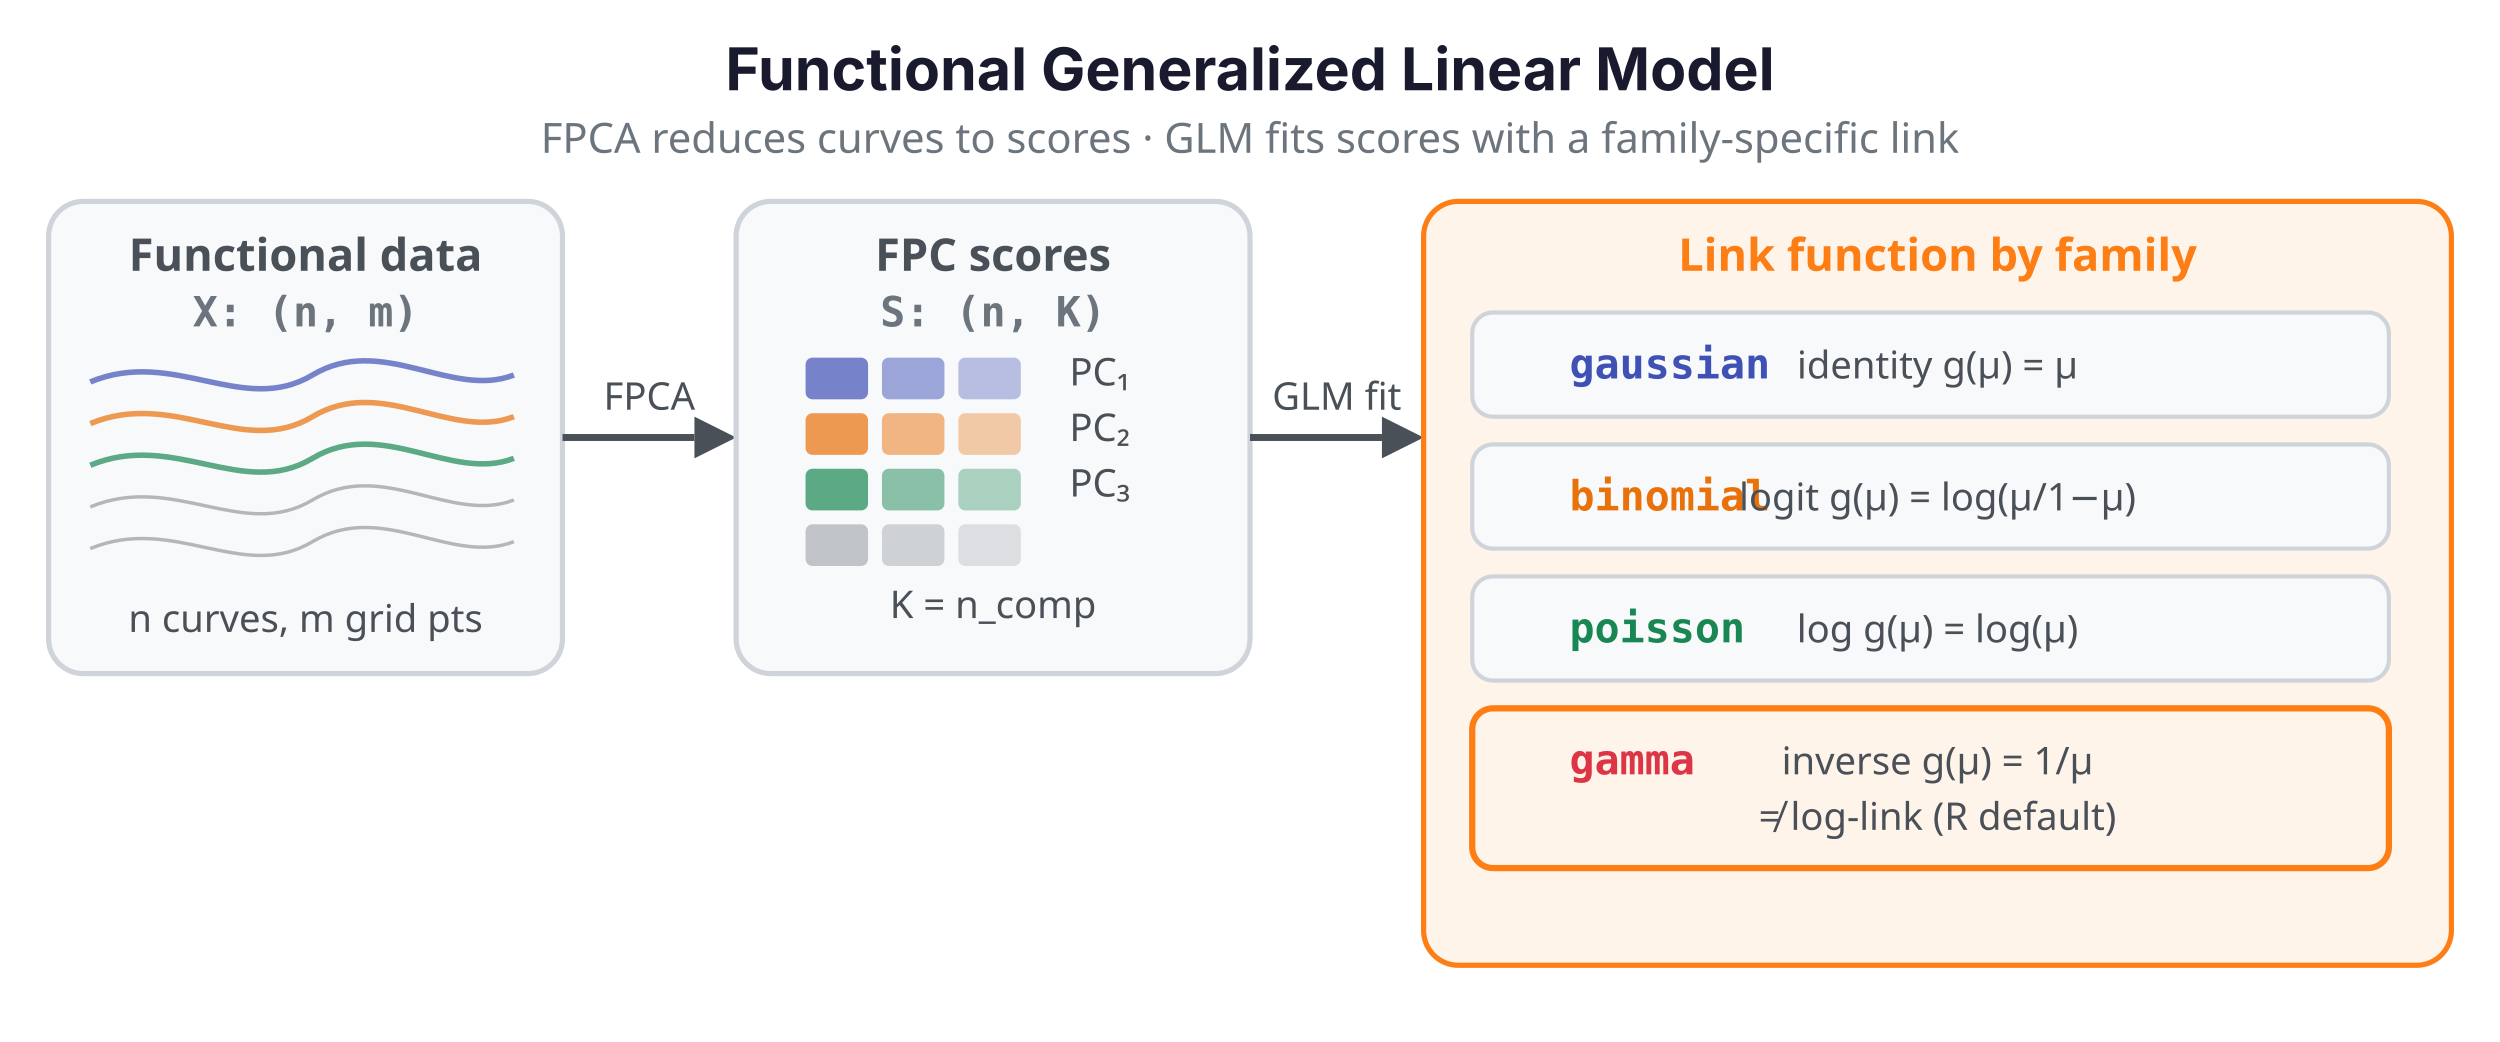
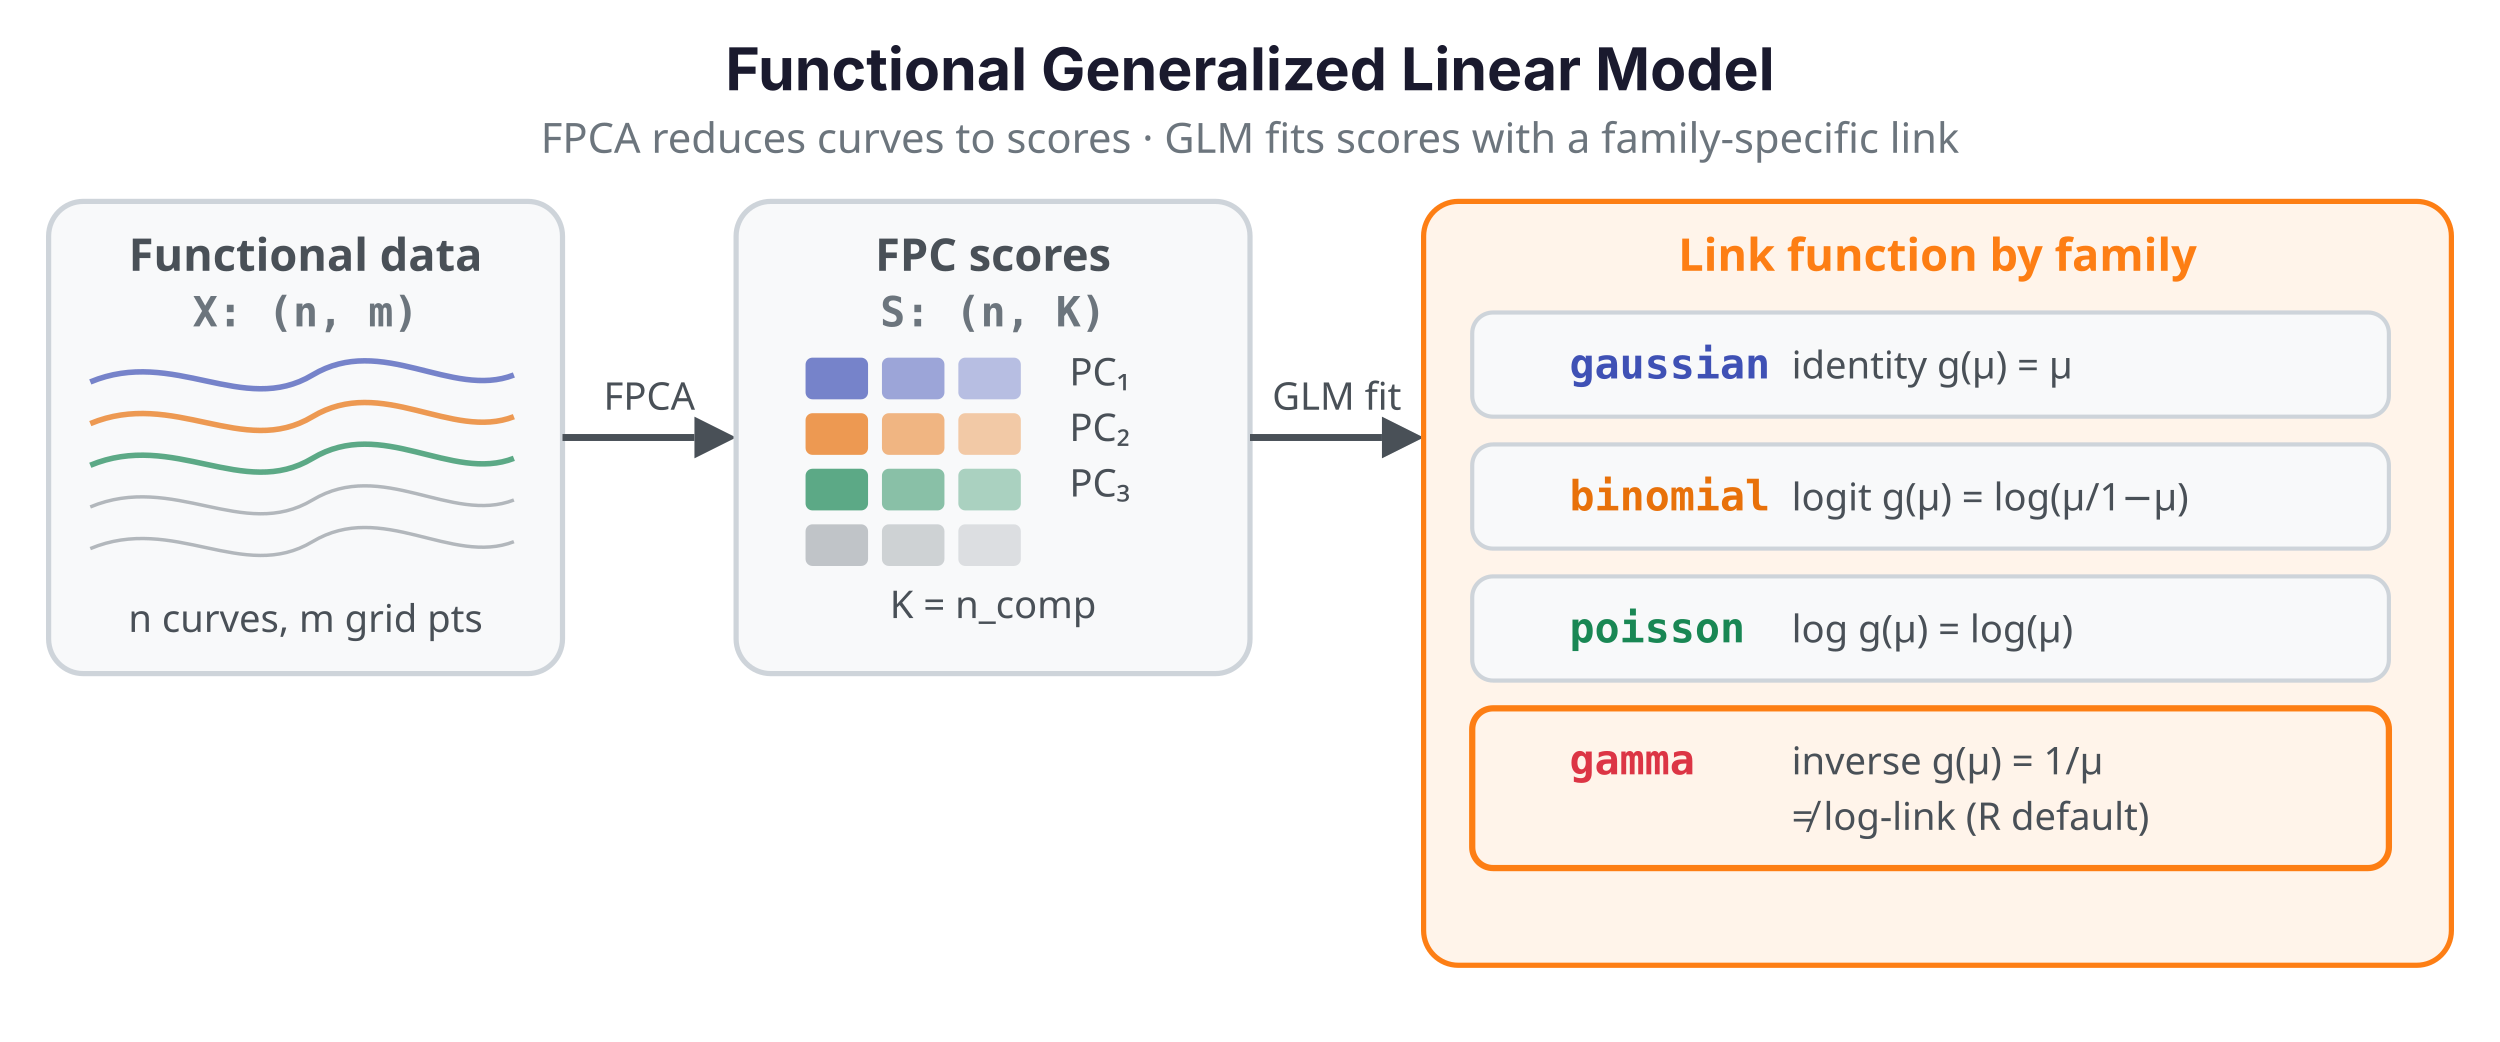
- <svg xmlns="http://www.w3.org/2000/svg" viewBox="0 0 720 300" fill="none" role="img" aria-label="Functional GLM — FPCA projection to FPC scores, then GLM with family-dependent link function">
+ <svg xmlns="http://www.w3.org/2000/svg" viewBox="0 0 720 300" fill="none" role="img" aria-label="Functional Generalized Linear Model" aria-labelledby="functional-glm-title functional-glm-desc">
  <style>
    .ttl{font:700 17px system-ui,-apple-system,sans-serif;fill:#1a1a2e}
    .sub{font:400 12px system-ui,sans-serif;fill:#6c757d}
    .lab{font:700 13px system-ui,sans-serif}
    .sm{font:400 11px system-ui,sans-serif;fill:#495057}
    .mono{font:600 12px ui-monospace,monospace}
  </style>
  <text class="ttl" x="360" y="26" text-anchor="middle">Functional Generalized Linear Model</text>
  <text class="sub" x="360" y="44" text-anchor="middle">FPCA reduces curves to scores · GLM fits scores with a family-specific link</text>
  <rect x="14" y="58" width="148" height="136" rx="10" fill="#f8f9fa" stroke="#ced4da" stroke-width="1.5" />
  <text class="lab" x="88" y="78" text-anchor="middle" fill="#495057">Functional data</text>
  <text class="mono" x="88" y="94" text-anchor="middle" fill="#6c757d" font-size="10">X: (n, m)</text>
  <path d="M26 110 C50 100 70 120 90 108 C110 96 130 115 148 108" stroke="#3f51b5" stroke-width="1.6" opacity="0.7" />
  <path d="M26 122 C50 112 70 132 90 120 C110 108 130 127 148 120" stroke="#e8710a" stroke-width="1.6" opacity="0.7" />
  <path d="M26 134 C50 124 70 144 90 132 C110 120 130 139 148 132" stroke="#198754" stroke-width="1.6" opacity="0.7" />
  <path d="M26 146 C50 136 70 156 90 144 C110 132 130 151 148 144" stroke="#6c757d" stroke-width="1.0" opacity="0.5" />
  <path d="M26 158 C50 148 70 168 90 156 C110 144 130 163 148 156" stroke="#6c757d" stroke-width="1.0" opacity="0.5" />
  <text class="sm" x="88" y="182" text-anchor="middle">n curves, m grid pts</text>
  <line x1="162" y1="126" x2="200" y2="126" stroke="#495057" stroke-width="2.0" />
  <polygon points="200,120 212,126 200,132" fill="#495057" />
  <text class="sm" x="187" y="118" text-anchor="middle">FPCA</text>
  <rect x="212" y="58" width="148" height="136" rx="10" fill="#f8f9fa" stroke="#ced4da" stroke-width="1.5" />
  <text class="lab" x="286" y="78" text-anchor="middle" fill="#495057">FPC scores</text>
  <text class="mono" x="286" y="94" text-anchor="middle" fill="#6c757d" font-size="10">S: (n, K)</text>
  <rect x="232" y="103" width="18" height="12" rx="2" fill="#3f51b5" opacity="0.7" />
  <rect x="254" y="103" width="18" height="12" rx="2" fill="#3f51b5" opacity="0.5" />
  <rect x="276" y="103" width="18" height="12" rx="2" fill="#3f51b5" opacity="0.35" />
  <rect x="232" y="119" width="18" height="12" rx="2" fill="#e8710a" opacity="0.7" />
  <rect x="254" y="119" width="18" height="12" rx="2" fill="#e8710a" opacity="0.5" />
  <rect x="276" y="119" width="18" height="12" rx="2" fill="#e8710a" opacity="0.35" />
  <rect x="232" y="135" width="18" height="12" rx="2" fill="#198754" opacity="0.7" />
  <rect x="254" y="135" width="18" height="12" rx="2" fill="#198754" opacity="0.5" />
  <rect x="276" y="135" width="18" height="12" rx="2" fill="#198754" opacity="0.35" />
  <rect x="232" y="151" width="18" height="12" rx="2" fill="#6c757d" opacity="0.4" />
  <rect x="254" y="151" width="18" height="12" rx="2" fill="#6c757d" opacity="0.3" />
  <rect x="276" y="151" width="18" height="12" rx="2" fill="#6c757d" opacity="0.2" />
  <text class="sm" x="308" y="111" fill="#6c757d">PC₁</text>
  <text class="sm" x="308" y="127" fill="#6c757d">PC₂</text>
  <text class="sm" x="308" y="143" fill="#6c757d">PC₃</text>
  <text class="sm" x="286" y="178" text-anchor="middle">K = n_comp</text>
  <line x1="360" y1="126" x2="398" y2="126" stroke="#495057" stroke-width="2.0" />
  <polygon points="398,120 410,126 398,132" fill="#495057" />
  <text class="sm" x="385" y="118" text-anchor="middle">GLM fit</text>
  <rect x="410" y="58" width="296" height="220" rx="10" fill="#fff4ea" stroke="#fd7e14" stroke-width="1.5" />
  <text class="lab" x="558" y="78" text-anchor="middle" fill="#fd7e14">Link function by family</text>
  <rect x="424" y="90" width="264" height="30" rx="6" fill="#f8f9fa" stroke="#ced4da" stroke-width="1.2" />
  <text class="mono" x="452" y="109" fill="#3f51b5" font-size="10">gaussian</text>
-   <text class="sm" x="558" y="109" text-anchor="middle" fill="#495057">identity   g(μ) = μ</text>
+   <text class="sm" x="516" y="109" text-anchor="start" fill="#495057">identity   g(μ) = μ</text>
  <rect x="424" y="128" width="264" height="30" rx="6" fill="#f8f9fa" stroke="#ced4da" stroke-width="1.2" />
  <text class="mono" x="452" y="147" fill="#e8710a" font-size="10">binomial</text>
-   <text class="sm" x="558" y="147" text-anchor="middle" fill="#495057">logit   g(μ) = log(μ/1−μ)</text>
+   <text class="sm" x="516" y="147" text-anchor="start" fill="#495057">logit   g(μ) = log(μ/1−μ)</text>
  <rect x="424" y="166" width="264" height="30" rx="6" fill="#f8f9fa" stroke="#ced4da" stroke-width="1.2" />
  <text class="mono" x="452" y="185" fill="#198754" font-size="10">poisson</text>
-   <text class="sm" x="558" y="185" text-anchor="middle" fill="#495057">log   g(μ) = log(μ)</text>
+   <text class="sm" x="516" y="185" text-anchor="start" fill="#495057">log   g(μ) = log(μ)</text>
  <rect x="424" y="204" width="264" height="46" rx="6" fill="#fff4ea" stroke="#fd7e14" stroke-width="1.8" />
  <text class="mono" x="452" y="223" fill="#dc3545" font-size="10">gamma</text>
-   <text class="sm" x="558" y="223" text-anchor="middle" fill="#dc3545">inverse   g(μ) = 1/μ</text>
-   <text class="sm" x="558" y="239" text-anchor="middle" fill="#dc3545">≠ log-link (R default)</text>
+   <text class="sm" x="516" y="223" text-anchor="start" fill="#dc3545">inverse   g(μ) = 1/μ</text>
+   <text class="sm" x="516" y="239" text-anchor="start" fill="#dc3545">≠ log-link (R default)</text>
</svg>
